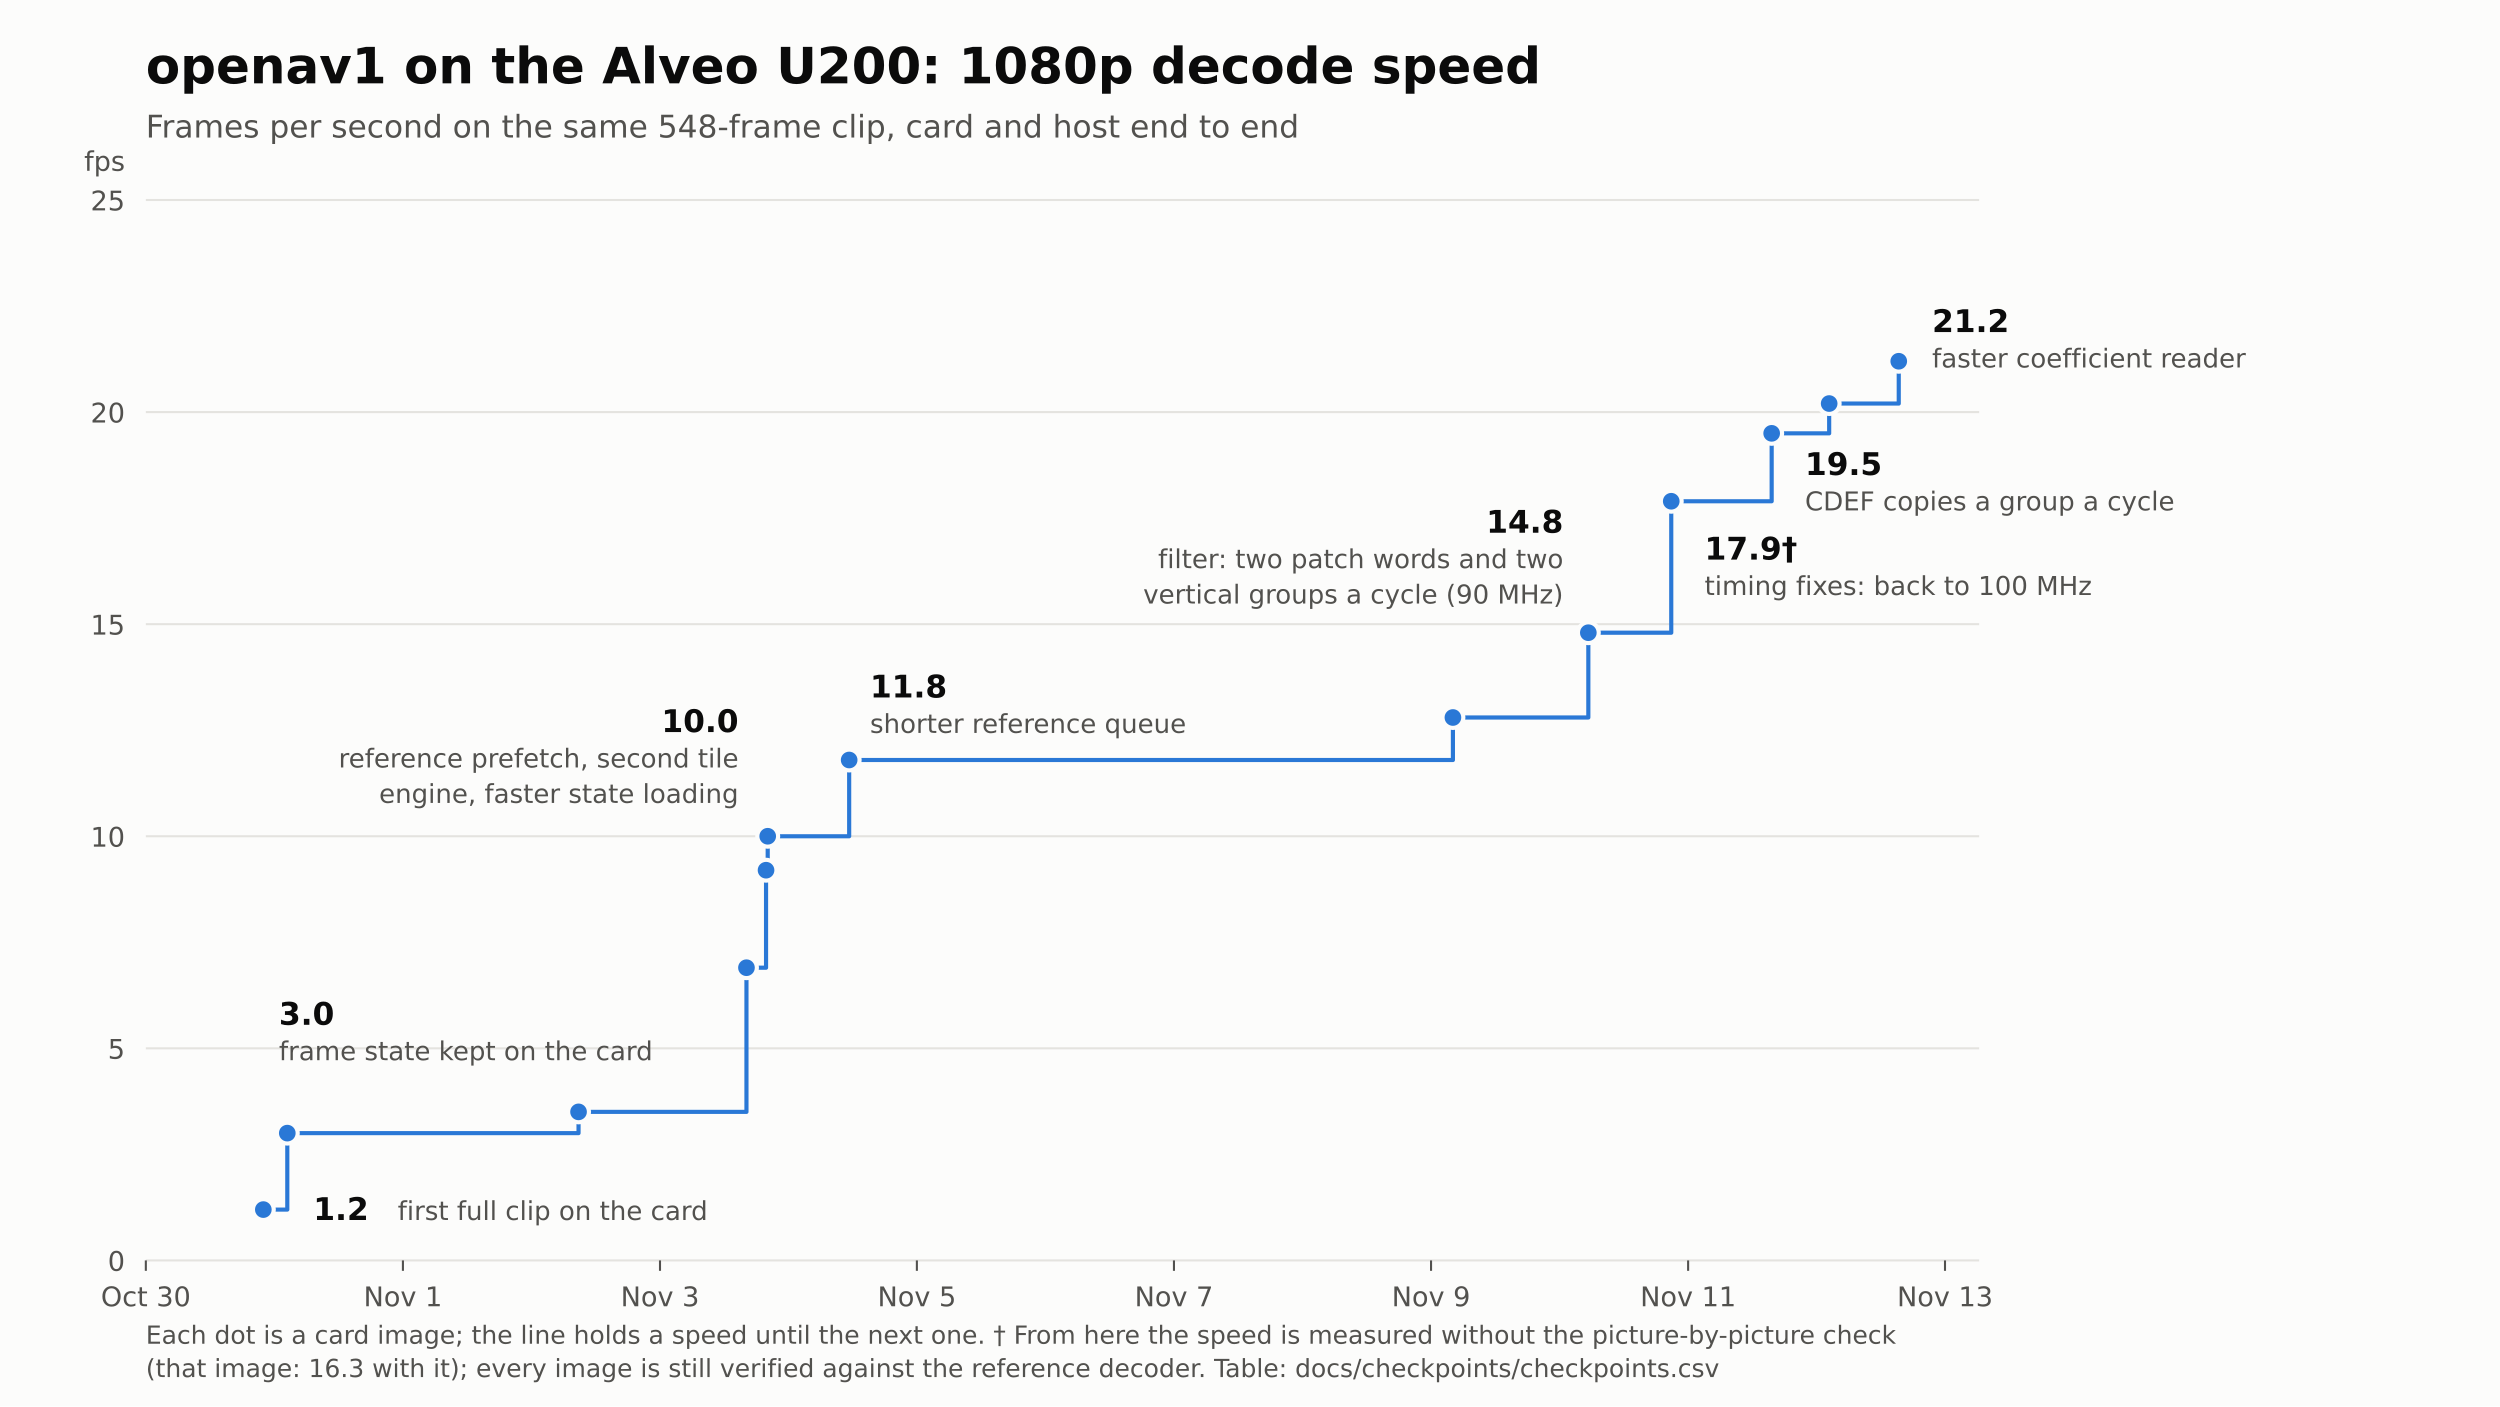
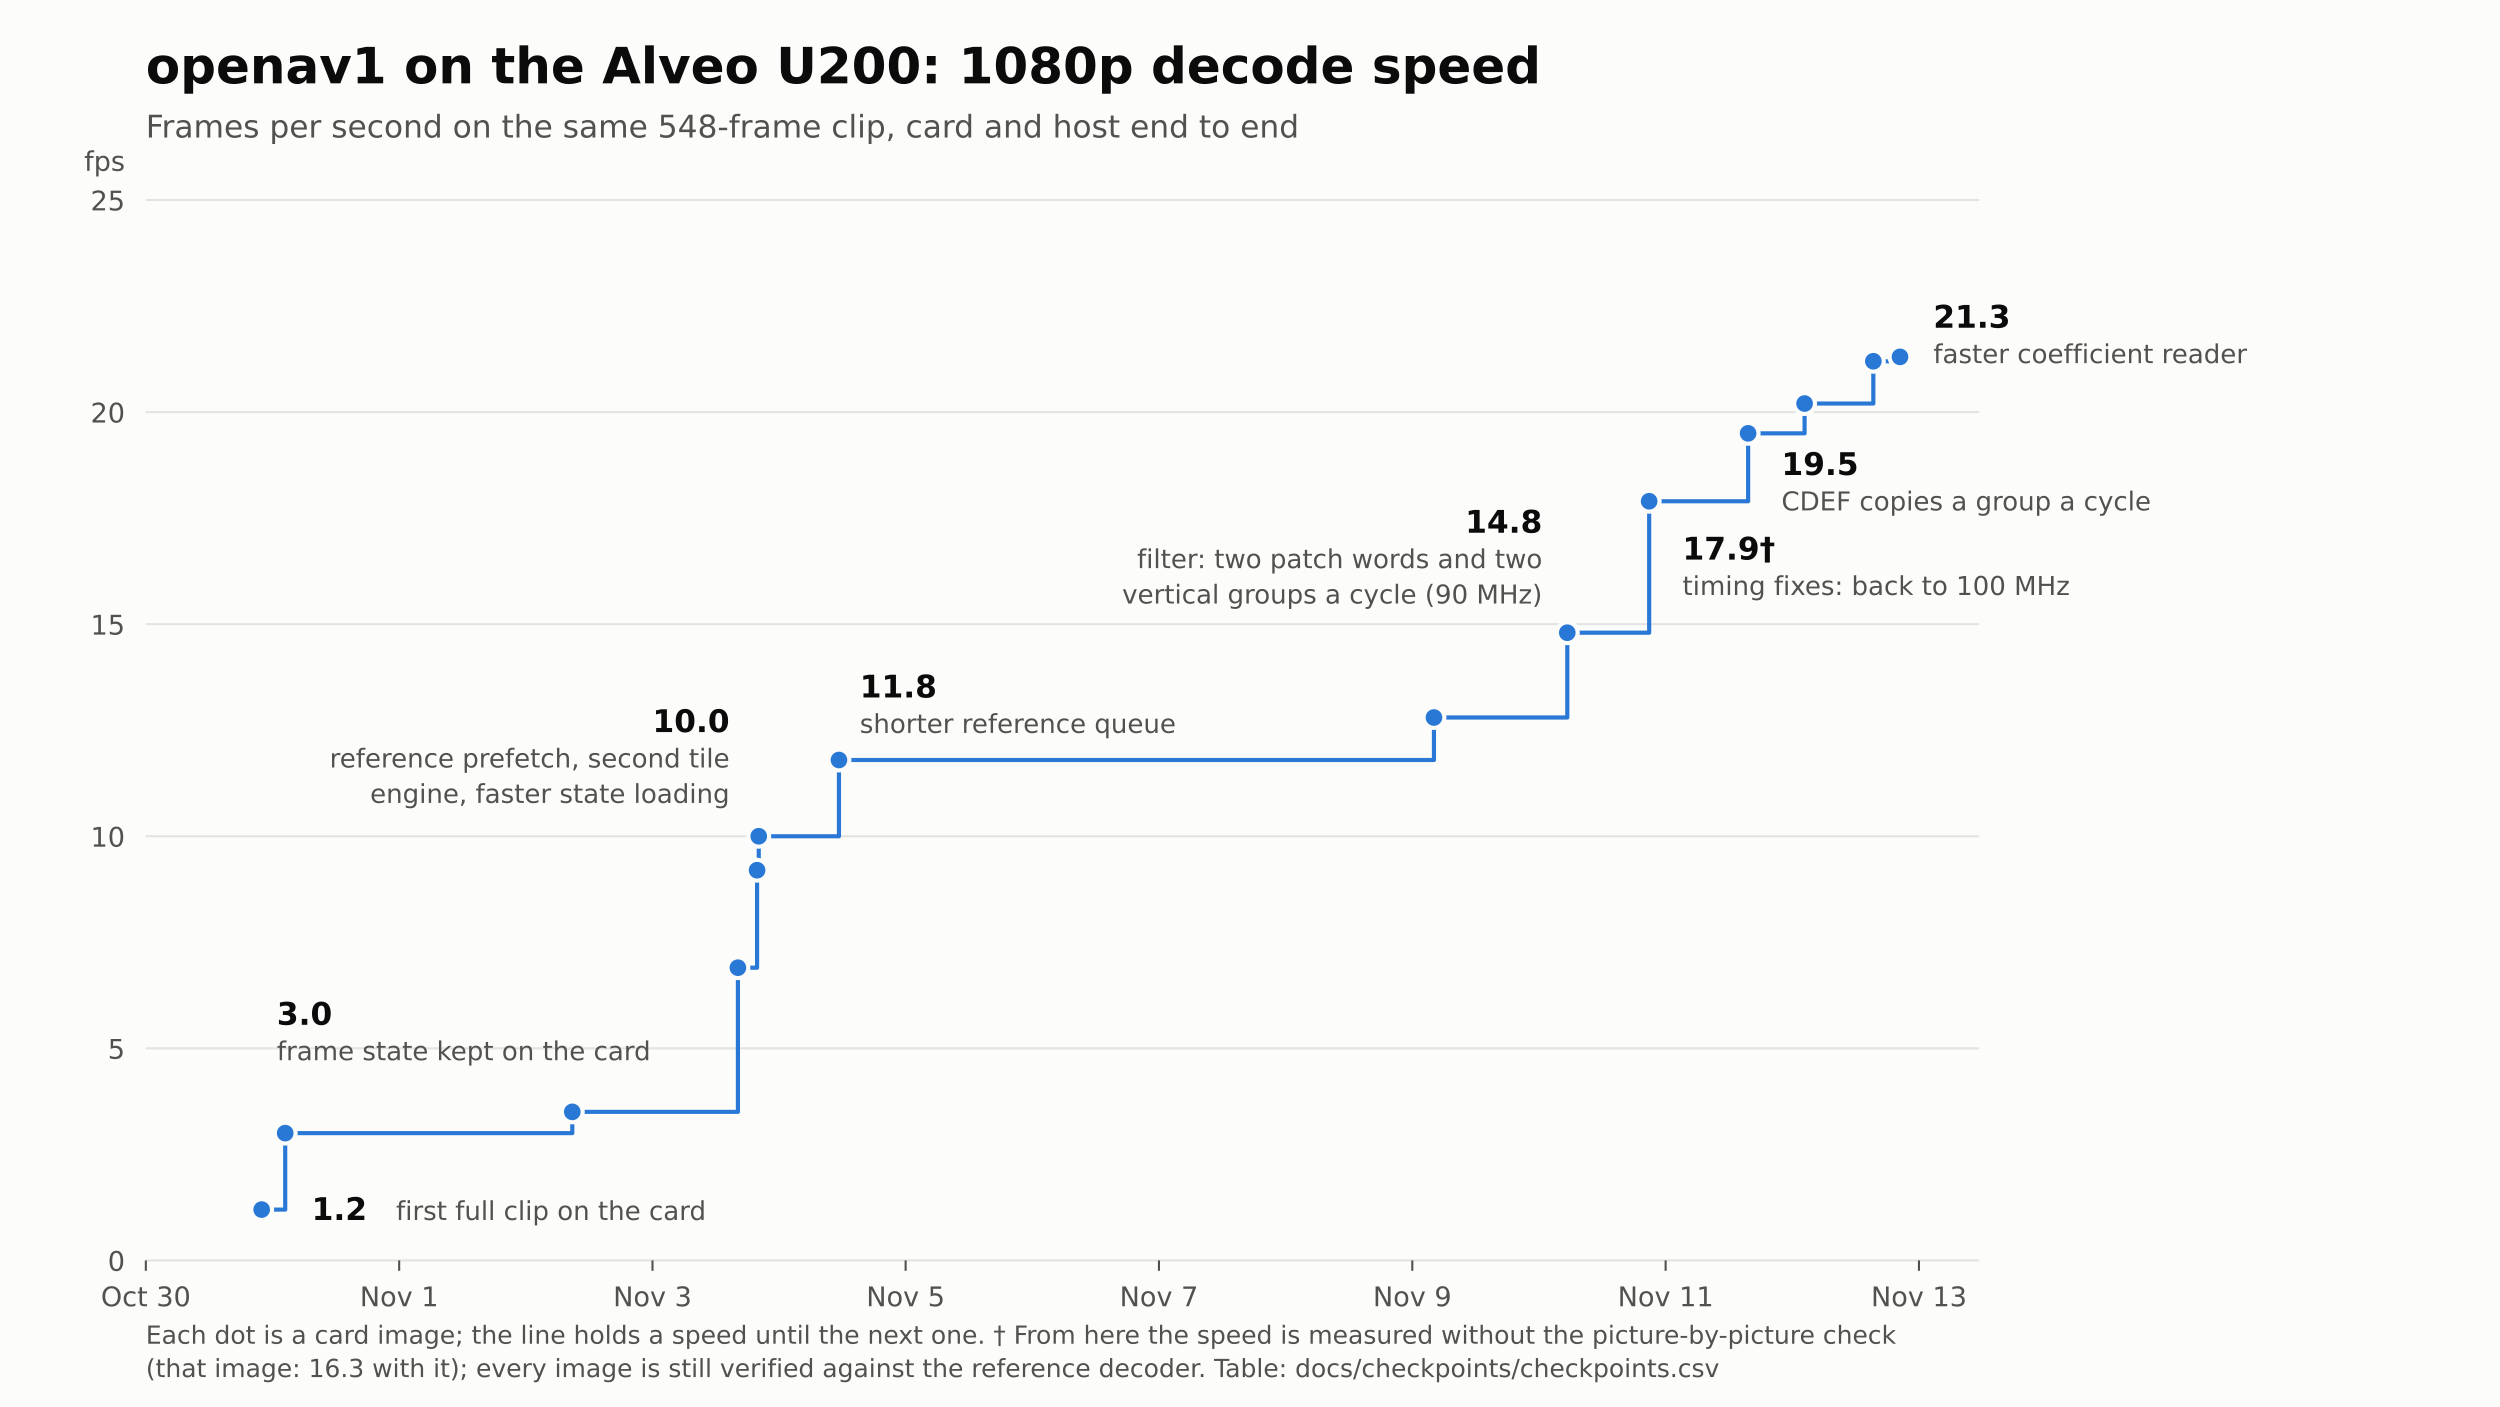
<svg xmlns="http://www.w3.org/2000/svg" width="1200" height="675" viewBox="0 0 1200 675" font-family="DejaVu Sans, Liberation Sans, Arial, sans-serif">
  <rect width="1200" height="675" fill="#fcfcfb" />
  <text x="70" y="40" font-size="24" font-weight="700" fill="#0b0b0b">openav1 on the Alveo U200: 1080p decode speed</text>
  <text x="70" y="66" font-size="15" fill="#52514e">Frames per second on the same 548-frame clip, card and host end to end</text>
  <line x1="70" x2="950" y1="605.0" y2="605.0" stroke="#e4e3df" stroke-width="1" />
  <text x="60" y="610.0" font-size="13" fill="#52514e" text-anchor="end">0</text>
  <line x1="70" x2="950" y1="503.2" y2="503.2" stroke="#e4e3df" stroke-width="1" />
  <text x="60" y="508.2" font-size="13" fill="#52514e" text-anchor="end">5</text>
  <line x1="70" x2="950" y1="401.4" y2="401.4" stroke="#e4e3df" stroke-width="1" />
  <text x="60" y="406.4" font-size="13" fill="#52514e" text-anchor="end">10</text>
  <line x1="70" x2="950" y1="299.6" y2="299.6" stroke="#e4e3df" stroke-width="1" />
  <text x="60" y="304.6" font-size="13" fill="#52514e" text-anchor="end">15</text>
  <line x1="70" x2="950" y1="197.8" y2="197.8" stroke="#e4e3df" stroke-width="1" />
  <text x="60" y="202.8" font-size="13" fill="#52514e" text-anchor="end">20</text>
  <line x1="70" x2="950" y1="96.0" y2="96.0" stroke="#e4e3df" stroke-width="1" />
  <text x="60" y="101.0" font-size="13" fill="#52514e" text-anchor="end">25</text>
  <text x="60" y="82" font-size="13" fill="#52514e" text-anchor="end">fps</text>
  <line x1="70.0" x2="70.0" y1="605" y2="610" stroke="#52514e" stroke-width="1" />
  <text x="70.0" y="627" font-size="13" fill="#52514e" text-anchor="middle">Oct 30</text>
-   <line x1="193.4" x2="193.4" y1="605" y2="610" stroke="#52514e" stroke-width="1" />
-   <text x="193.4" y="627" font-size="13" fill="#52514e" text-anchor="middle">Nov 1</text>
-   <line x1="316.8" x2="316.8" y1="605" y2="610" stroke="#52514e" stroke-width="1" />
-   <text x="316.8" y="627" font-size="13" fill="#52514e" text-anchor="middle">Nov 3</text>
-   <line x1="440.1" x2="440.1" y1="605" y2="610" stroke="#52514e" stroke-width="1" />
-   <text x="440.1" y="627" font-size="13" fill="#52514e" text-anchor="middle">Nov 5</text>
-   <line x1="563.5" x2="563.5" y1="605" y2="610" stroke="#52514e" stroke-width="1" />
-   <text x="563.5" y="627" font-size="13" fill="#52514e" text-anchor="middle">Nov 7</text>
-   <line x1="686.9" x2="686.9" y1="605" y2="610" stroke="#52514e" stroke-width="1" />
-   <text x="686.9" y="627" font-size="13" fill="#52514e" text-anchor="middle">Nov 9</text>
-   <line x1="810.3" x2="810.3" y1="605" y2="610" stroke="#52514e" stroke-width="1" />
-   <text x="810.3" y="627" font-size="13" fill="#52514e" text-anchor="middle">Nov 11</text>
-   <line x1="933.6" x2="933.6" y1="605" y2="610" stroke="#52514e" stroke-width="1" />
-   <text x="933.6" y="627" font-size="13" fill="#52514e" text-anchor="middle">Nov 13</text>
-   <path d="M126.4,580.6 L137.9,580.6 L137.9,543.9 L277.7,543.9 L277.7,533.7 L358.3,533.7 L358.3,464.5 L367.7,464.5 L367.7,417.7 L368.5,417.7 L368.5,401.4 L407.6,401.4 L407.6,364.8 L697.4,364.8 L697.4,344.4 L762.4,344.4 L762.4,303.7 L802.2,303.7 L802.2,240.6 L850.4,240.6 L850.4,208.0 L878.0,208.0 L878.0,193.7 L911.4,193.7 L911.4,173.4" fill="none" stroke="#2a78d6" stroke-width="2" stroke-linejoin="round" stroke-linecap="round" />
-   <circle cx="126.4" cy="580.6" r="5" fill="#2a78d6" stroke="#fcfcfb" stroke-width="2" />
-   <circle cx="137.9" cy="543.9" r="5" fill="#2a78d6" stroke="#fcfcfb" stroke-width="2" />
-   <circle cx="277.7" cy="533.7" r="5" fill="#2a78d6" stroke="#fcfcfb" stroke-width="2" />
-   <circle cx="358.3" cy="464.5" r="5" fill="#2a78d6" stroke="#fcfcfb" stroke-width="2" />
-   <circle cx="367.7" cy="417.7" r="5" fill="#2a78d6" stroke="#fcfcfb" stroke-width="2" />
-   <circle cx="368.5" cy="401.4" r="5" fill="#2a78d6" stroke="#fcfcfb" stroke-width="2" />
-   <circle cx="407.6" cy="364.8" r="5" fill="#2a78d6" stroke="#fcfcfb" stroke-width="2" />
-   <circle cx="697.4" cy="344.4" r="5" fill="#2a78d6" stroke="#fcfcfb" stroke-width="2" />
-   <circle cx="762.4" cy="303.7" r="5" fill="#2a78d6" stroke="#fcfcfb" stroke-width="2" />
-   <circle cx="802.2" cy="240.6" r="5" fill="#2a78d6" stroke="#fcfcfb" stroke-width="2" />
-   <circle cx="850.4" cy="208.0" r="5" fill="#2a78d6" stroke="#fcfcfb" stroke-width="2" />
-   <circle cx="878.0" cy="193.7" r="5" fill="#2a78d6" stroke="#fcfcfb" stroke-width="2" />
-   <circle cx="911.4" cy="173.4" r="5" fill="#2a78d6" stroke="#fcfcfb" stroke-width="2" />
-   <text x="150.4" y="585.6" font-size="15" font-weight="700" fill="#0b0b0b" text-anchor="start">1.2</text>
-   <text x="190.9" y="585.6" font-size="12.5" fill="#52514e">first full clip on the card</text>
-   <text x="133.9" y="491.9" font-size="15" font-weight="700" fill="#0b0b0b" text-anchor="start">3.0</text>
-   <text x="133.9" y="508.9" font-size="12.5" fill="#52514e" text-anchor="start">frame state kept on the card</text>
-   <text x="354.5" y="351.4" font-size="15" font-weight="700" fill="#0b0b0b" text-anchor="end">10.0</text>
-   <text x="354.5" y="368.4" font-size="12.5" fill="#52514e" text-anchor="end">reference prefetch, second tile</text>
-   <text x="354.5" y="385.4" font-size="12.5" fill="#52514e" text-anchor="end">engine, faster state loading</text>
-   <text x="417.6" y="334.8" font-size="15" font-weight="700" fill="#0b0b0b" text-anchor="start">11.8</text>
-   <text x="417.6" y="351.8" font-size="12.5" fill="#52514e" text-anchor="start">shorter reference queue</text>
-   <text x="750.4" y="255.7" font-size="15" font-weight="700" fill="#0b0b0b" text-anchor="end">14.8</text>
-   <text x="750.4" y="272.7" font-size="12.5" fill="#52514e" text-anchor="end">filter: two patch words and two</text>
-   <text x="750.4" y="289.7" font-size="12.5" fill="#52514e" text-anchor="end">vertical groups a cycle (90 MHz)</text>
-   <text x="818.2" y="268.6" font-size="15" font-weight="700" fill="#0b0b0b" text-anchor="start">17.9†</text>
-   <text x="818.2" y="285.6" font-size="12.5" fill="#52514e" text-anchor="start">timing fixes: back to 100 MHz</text>
-   <text x="866.4" y="228.0" font-size="15" font-weight="700" fill="#0b0b0b" text-anchor="start">19.5</text>
-   <text x="866.4" y="245.0" font-size="12.5" fill="#52514e" text-anchor="start">CDEF copies a group a cycle</text>
-   <text x="927.4" y="159.4" font-size="15" font-weight="700" fill="#0b0b0b" text-anchor="start">21.2</text>
-   <text x="927.4" y="176.4" font-size="12.5" fill="#52514e" text-anchor="start">faster coefficient reader</text>
+   <line x1="191.6" x2="191.6" y1="605" y2="610" stroke="#52514e" stroke-width="1" />
+   <text x="191.6" y="627" font-size="13" fill="#52514e" text-anchor="middle">Nov 1</text>
+   <line x1="313.2" x2="313.2" y1="605" y2="610" stroke="#52514e" stroke-width="1" />
+   <text x="313.2" y="627" font-size="13" fill="#52514e" text-anchor="middle">Nov 3</text>
+   <line x1="434.7" x2="434.7" y1="605" y2="610" stroke="#52514e" stroke-width="1" />
+   <text x="434.7" y="627" font-size="13" fill="#52514e" text-anchor="middle">Nov 5</text>
+   <line x1="556.3" x2="556.3" y1="605" y2="610" stroke="#52514e" stroke-width="1" />
+   <text x="556.3" y="627" font-size="13" fill="#52514e" text-anchor="middle">Nov 7</text>
+   <line x1="677.9" x2="677.9" y1="605" y2="610" stroke="#52514e" stroke-width="1" />
+   <text x="677.9" y="627" font-size="13" fill="#52514e" text-anchor="middle">Nov 9</text>
+   <line x1="799.5" x2="799.5" y1="605" y2="610" stroke="#52514e" stroke-width="1" />
+   <text x="799.5" y="627" font-size="13" fill="#52514e" text-anchor="middle">Nov 11</text>
+   <line x1="921.1" x2="921.1" y1="605" y2="610" stroke="#52514e" stroke-width="1" />
+   <text x="921.1" y="627" font-size="13" fill="#52514e" text-anchor="middle">Nov 13</text>
+   <path d="M125.6,580.6 L136.9,580.6 L136.9,543.9 L274.7,543.9 L274.7,533.7 L354.2,533.7 L354.2,464.5 L363.4,464.5 L363.4,417.7 L364.2,417.7 L364.2,401.4 L402.7,401.4 L402.7,364.8 L688.3,364.8 L688.3,344.4 L752.3,344.4 L752.3,303.7 L791.6,303.7 L791.6,240.6 L839.1,240.6 L839.1,208.0 L866.2,208.0 L866.2,193.7 L899.2,193.7 L899.2,173.4 L912.0,173.4 L912.0,171.3" fill="none" stroke="#2a78d6" stroke-width="2" stroke-linejoin="round" stroke-linecap="round" />
+   <circle cx="125.6" cy="580.6" r="5" fill="#2a78d6" stroke="#fcfcfb" stroke-width="2" />
+   <circle cx="136.9" cy="543.9" r="5" fill="#2a78d6" stroke="#fcfcfb" stroke-width="2" />
+   <circle cx="274.7" cy="533.7" r="5" fill="#2a78d6" stroke="#fcfcfb" stroke-width="2" />
+   <circle cx="354.2" cy="464.5" r="5" fill="#2a78d6" stroke="#fcfcfb" stroke-width="2" />
+   <circle cx="363.4" cy="417.7" r="5" fill="#2a78d6" stroke="#fcfcfb" stroke-width="2" />
+   <circle cx="364.2" cy="401.4" r="5" fill="#2a78d6" stroke="#fcfcfb" stroke-width="2" />
+   <circle cx="402.7" cy="364.8" r="5" fill="#2a78d6" stroke="#fcfcfb" stroke-width="2" />
+   <circle cx="688.3" cy="344.4" r="5" fill="#2a78d6" stroke="#fcfcfb" stroke-width="2" />
+   <circle cx="752.3" cy="303.7" r="5" fill="#2a78d6" stroke="#fcfcfb" stroke-width="2" />
+   <circle cx="791.6" cy="240.6" r="5" fill="#2a78d6" stroke="#fcfcfb" stroke-width="2" />
+   <circle cx="839.1" cy="208.0" r="5" fill="#2a78d6" stroke="#fcfcfb" stroke-width="2" />
+   <circle cx="866.2" cy="193.7" r="5" fill="#2a78d6" stroke="#fcfcfb" stroke-width="2" />
+   <circle cx="899.2" cy="173.4" r="5" fill="#2a78d6" stroke="#fcfcfb" stroke-width="2" />
+   <circle cx="912.0" cy="171.3" r="5" fill="#2a78d6" stroke="#fcfcfb" stroke-width="2" />
+   <text x="149.6" y="585.6" font-size="15" font-weight="700" fill="#0b0b0b" text-anchor="start">1.2</text>
+   <text x="190.1" y="585.6" font-size="12.5" fill="#52514e">first full clip on the card</text>
+   <text x="132.9" y="491.9" font-size="15" font-weight="700" fill="#0b0b0b" text-anchor="start">3.0</text>
+   <text x="132.9" y="508.9" font-size="12.5" fill="#52514e" text-anchor="start">frame state kept on the card</text>
+   <text x="350.2" y="351.4" font-size="15" font-weight="700" fill="#0b0b0b" text-anchor="end">10.0</text>
+   <text x="350.2" y="368.4" font-size="12.5" fill="#52514e" text-anchor="end">reference prefetch, second tile</text>
+   <text x="350.2" y="385.4" font-size="12.5" fill="#52514e" text-anchor="end">engine, faster state loading</text>
+   <text x="412.7" y="334.8" font-size="15" font-weight="700" fill="#0b0b0b" text-anchor="start">11.8</text>
+   <text x="412.7" y="351.8" font-size="12.5" fill="#52514e" text-anchor="start">shorter reference queue</text>
+   <text x="740.3" y="255.7" font-size="15" font-weight="700" fill="#0b0b0b" text-anchor="end">14.8</text>
+   <text x="740.3" y="272.7" font-size="12.5" fill="#52514e" text-anchor="end">filter: two patch words and two</text>
+   <text x="740.3" y="289.7" font-size="12.5" fill="#52514e" text-anchor="end">vertical groups a cycle (90 MHz)</text>
+   <text x="807.6" y="268.6" font-size="15" font-weight="700" fill="#0b0b0b" text-anchor="start">17.9†</text>
+   <text x="807.6" y="285.6" font-size="12.5" fill="#52514e" text-anchor="start">timing fixes: back to 100 MHz</text>
+   <text x="855.1" y="228.0" font-size="15" font-weight="700" fill="#0b0b0b" text-anchor="start">19.5</text>
+   <text x="855.1" y="245.0" font-size="12.5" fill="#52514e" text-anchor="start">CDEF copies a group a cycle</text>
+   <text x="928.0" y="157.3" font-size="15" font-weight="700" fill="#0b0b0b" text-anchor="start">21.3</text>
+   <text x="928.0" y="174.3" font-size="12.5" fill="#52514e" text-anchor="start">faster coefficient reader</text>
  <text x="70" y="645" font-size="12" fill="#52514e">Each dot is a card image; the line holds a speed until the next one. † From here the speed is measured without the picture-by-picture check</text>
  <text x="70" y="661" font-size="12" fill="#52514e">(that image: 16.3 with it); every image is still verified against the reference decoder. Table: docs/checkpoints/checkpoints.csv</text>
</svg>
